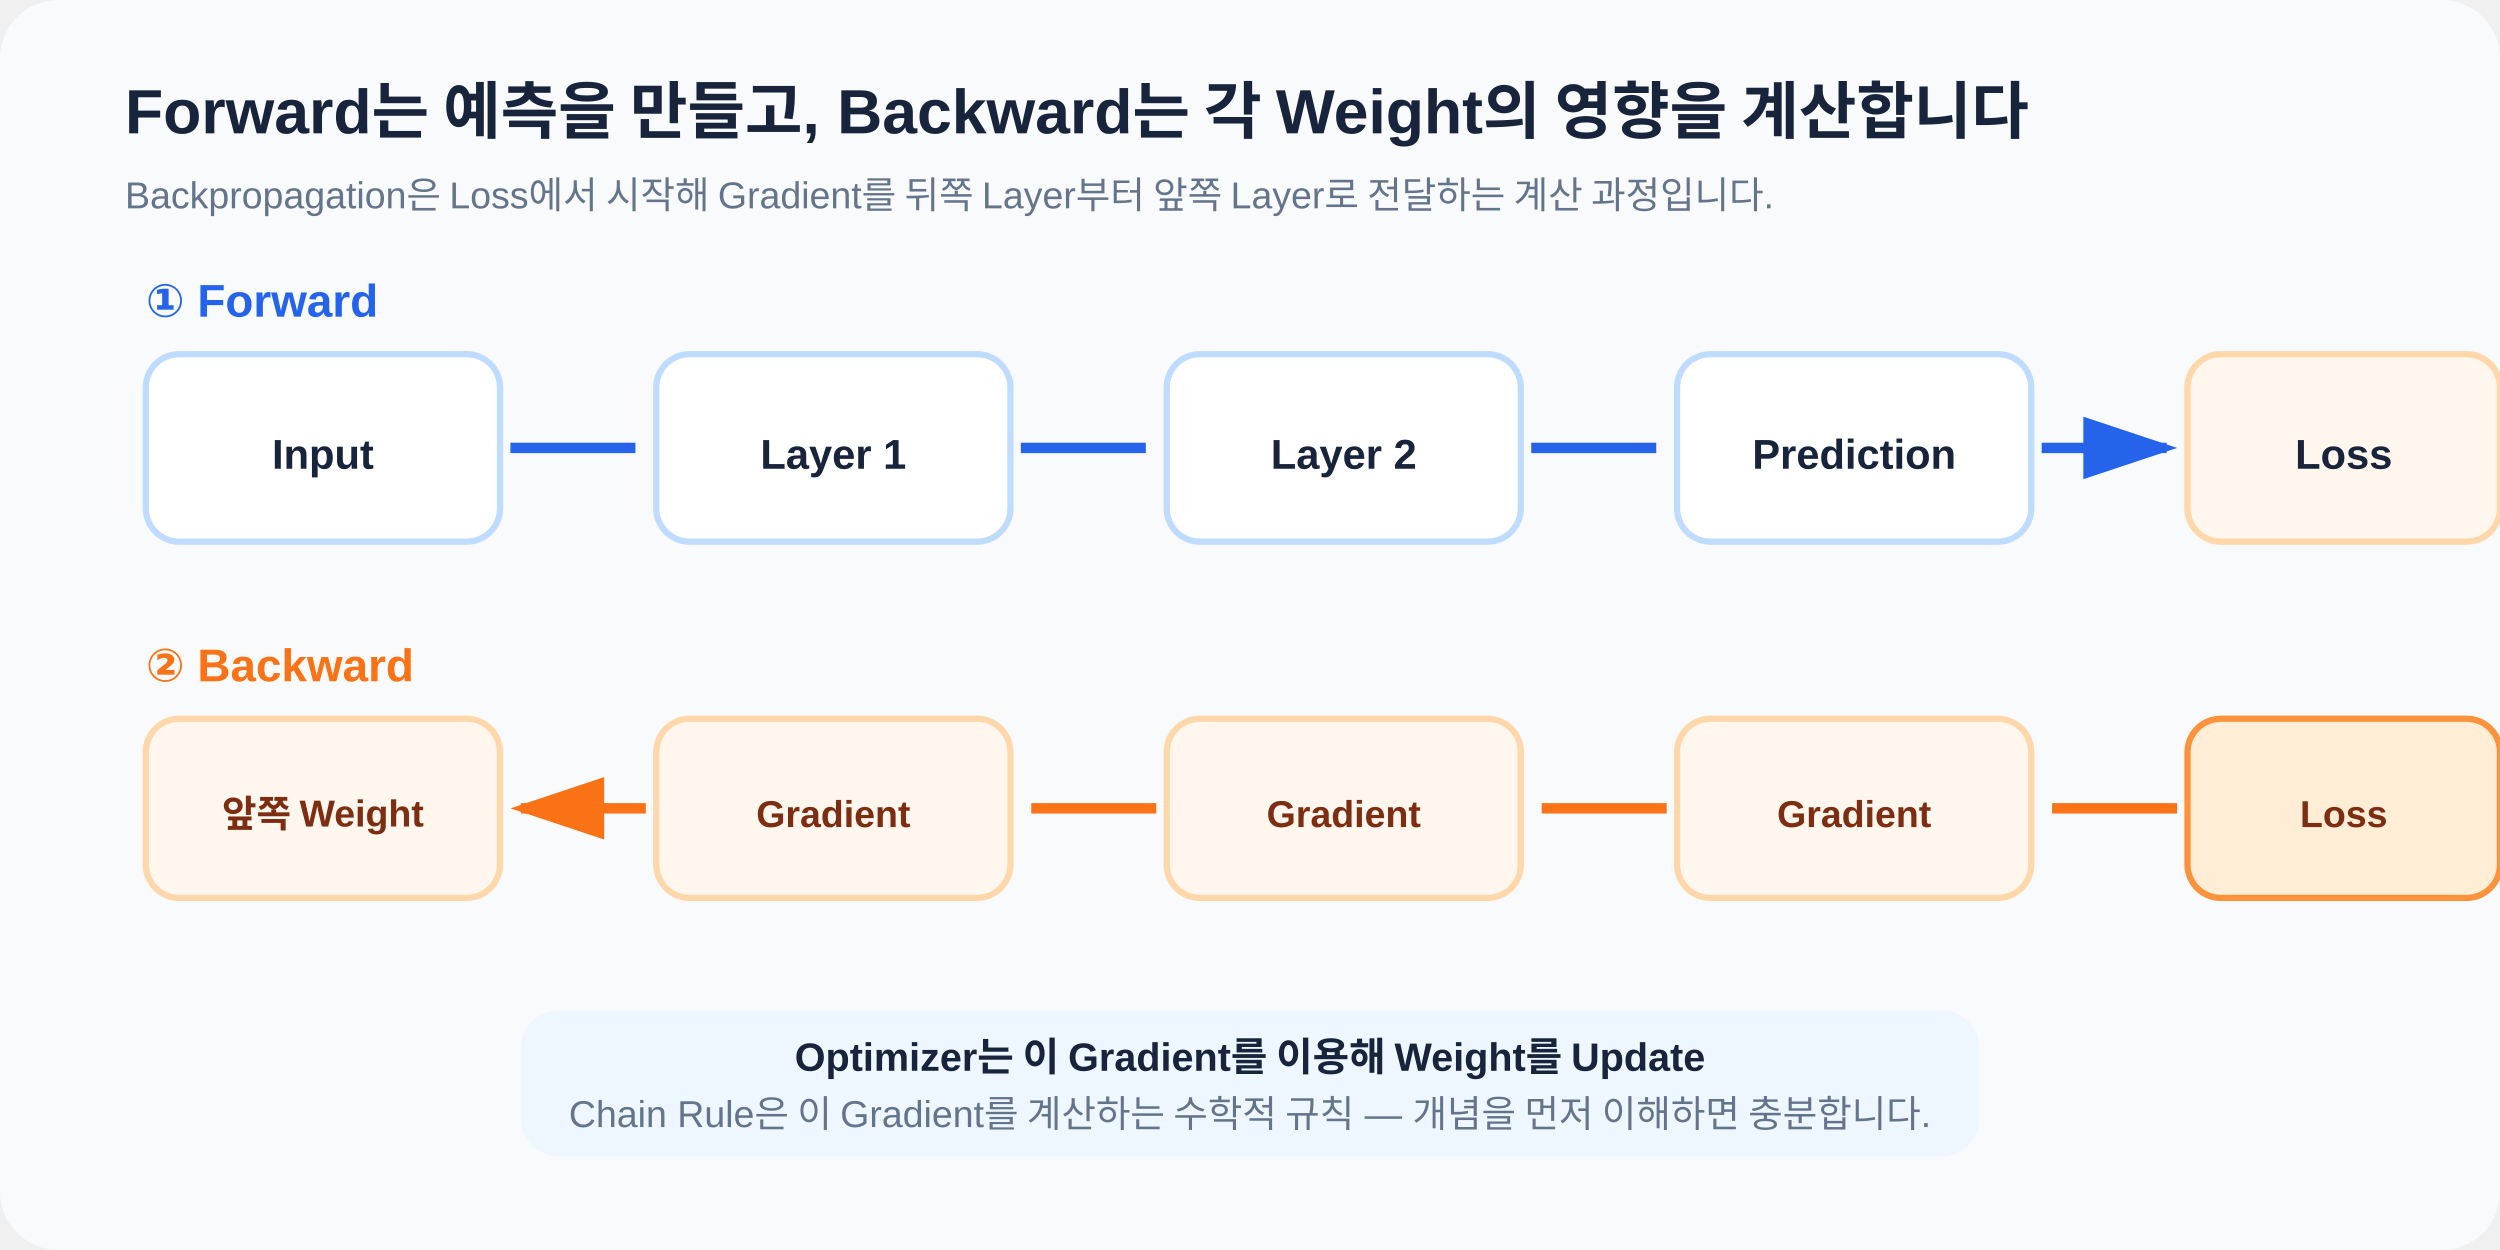
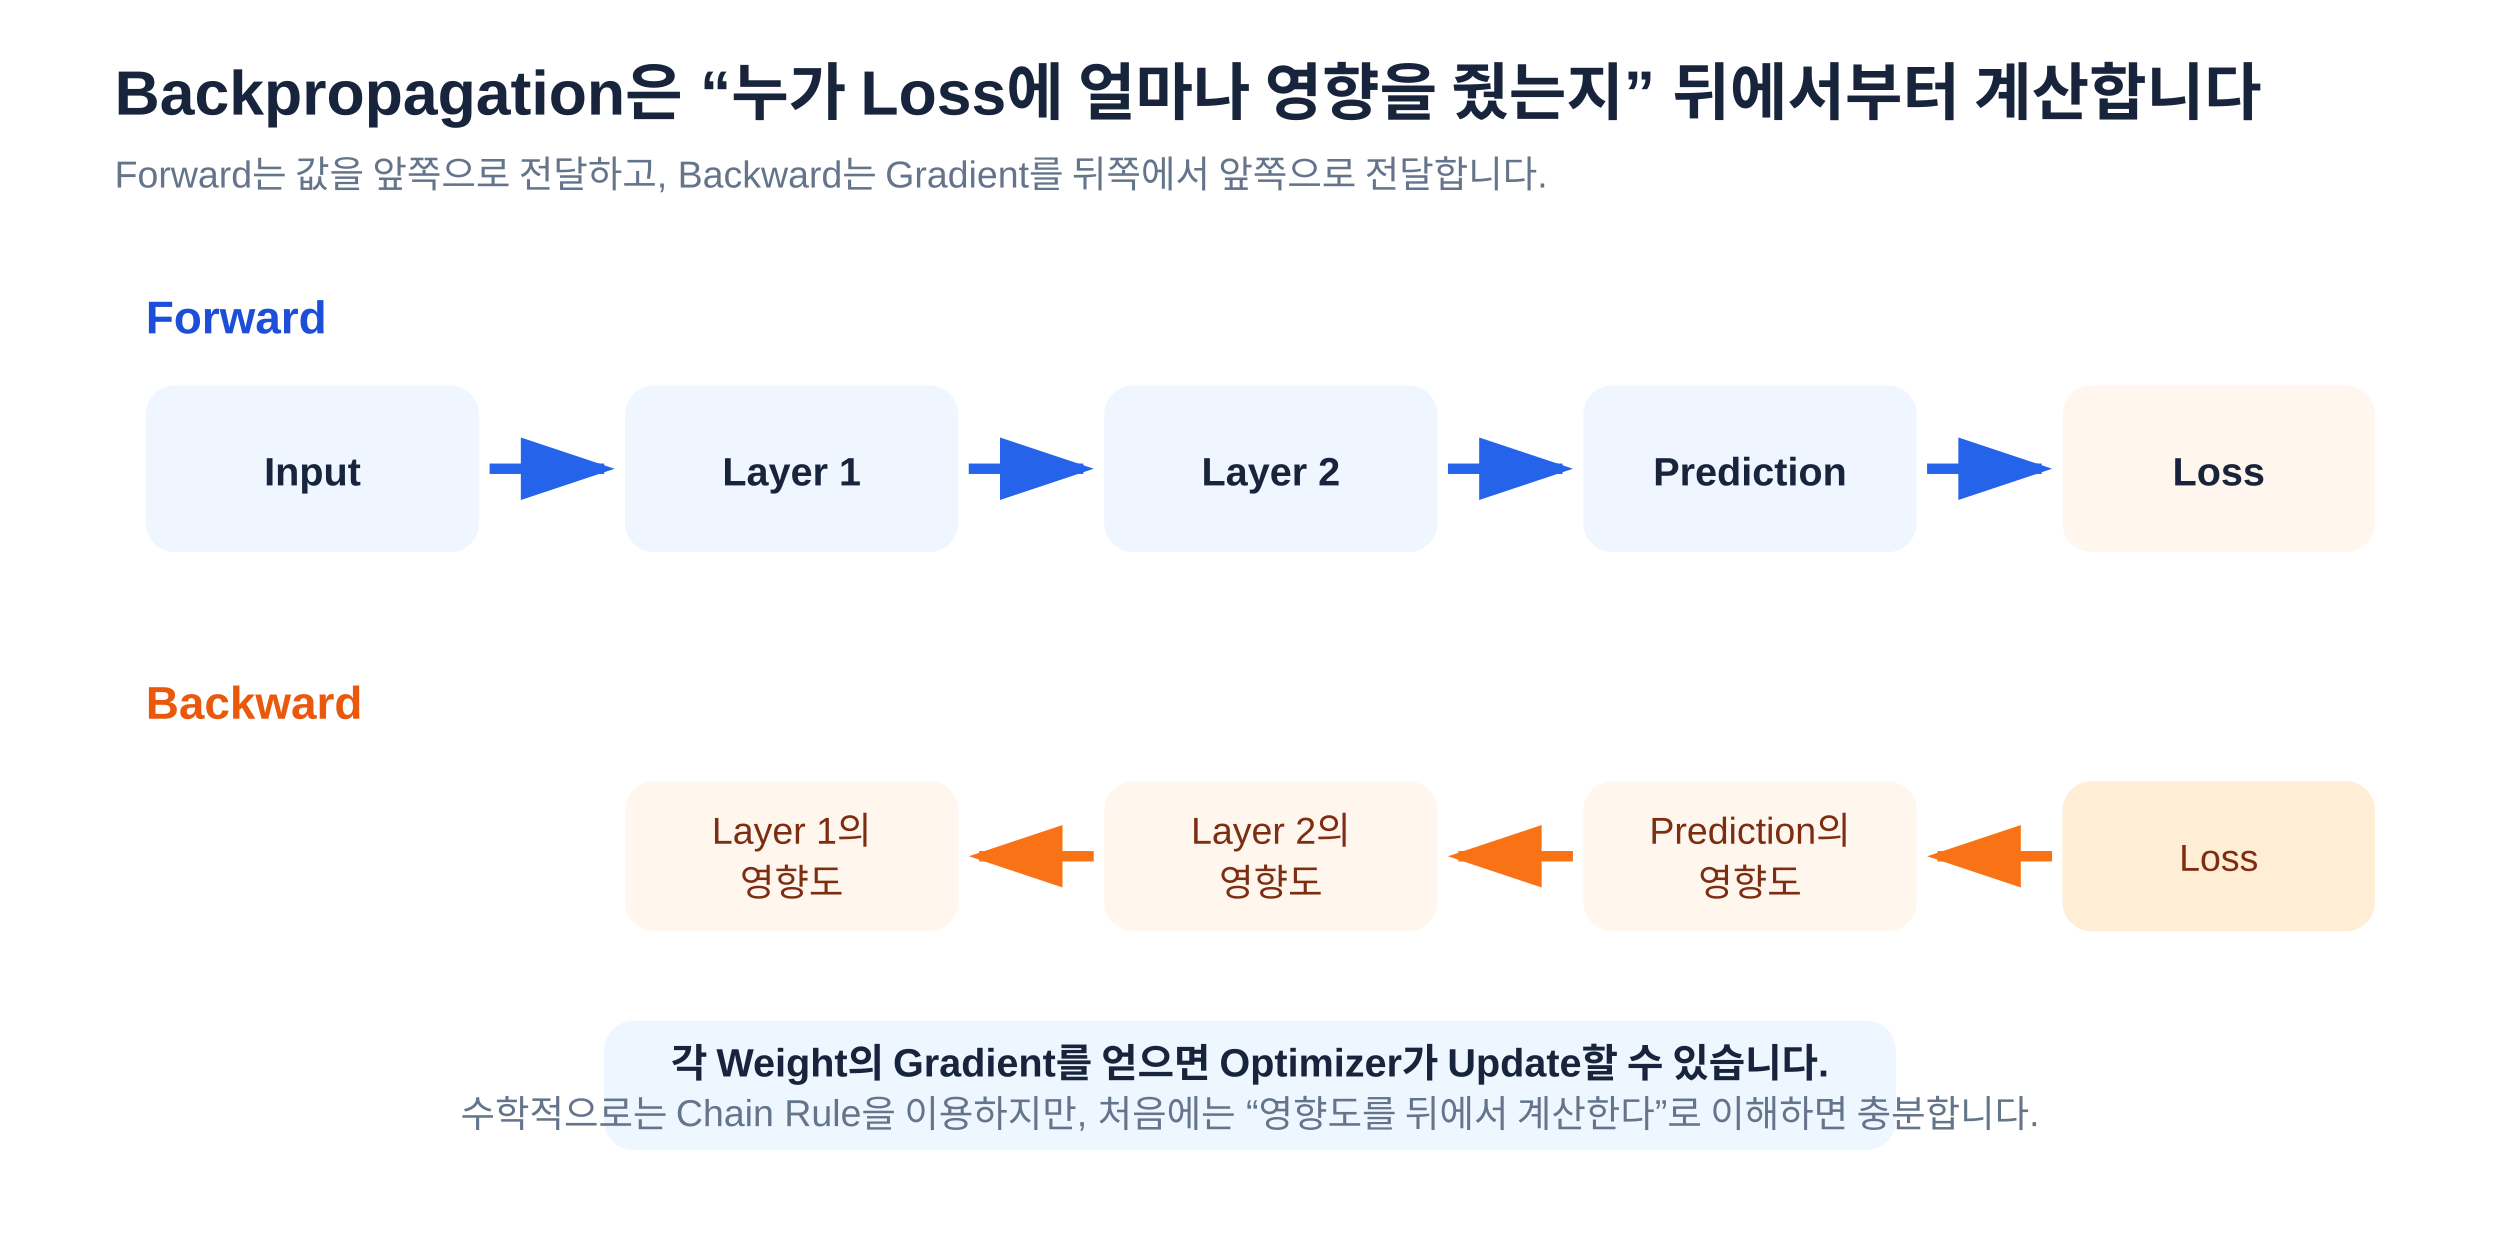
- <svg xmlns="http://www.w3.org/2000/svg" viewBox="0 0 1200 600" role="img" aria-label="Forward와 Backward 흐름으로 설명한 Backpropagation">
+ <svg xmlns="http://www.w3.org/2000/svg" viewBox="0 0 1200 600">
  <defs>
-     <marker id="blueArrow" markerWidth="10" markerHeight="10" refX="8" refY="3" orient="auto">
+     <marker id="b" markerWidth="10" markerHeight="10" refX="8" refY="3" orient="auto">
      <path d="M0 0L0 6L9 3z" fill="#2563eb" />
    </marker>
-     <marker id="orangeArrow" markerWidth="10" markerHeight="10" refX="8" refY="3" orient="auto">
+     <marker id="o" markerWidth="10" markerHeight="10" refX="8" refY="3" orient="auto">
      <path d="M0 0L0 6L9 3z" fill="#f97316" />
    </marker>
  </defs>
-   <rect width="1200" height="600" rx="28" fill="#f8fafc" />
-   <text x="60" y="64" font-family="Arial, Noto Sans KR, sans-serif" font-size="30" font-weight="700" fill="#17243b">Forward는 예측을 만들고, Backward는 각 Weight의 영향을 계산합니다</text>
-   <text x="60" y="100" font-family="Arial, Noto Sans KR, sans-serif" font-size="18" fill="#64748b">Backpropagation은 Loss에서 시작해 Gradient를 뒤쪽 Layer부터 앞쪽 Layer로 전달하는 계산 과정입니다.</text>
-   <g transform="translate(70 170)">
-     <text x="0" y="-18" font-family="Arial, Noto Sans KR, sans-serif" font-size="22" font-weight="700" fill="#2563eb">① Forward</text>
-     <g font-family="Arial, Noto Sans KR, sans-serif" font-size="20" font-weight="700" fill="#17243b" text-anchor="middle">
-       <rect x="0" y="0" width="170" height="90" rx="16" fill="#fff" stroke="#bfdbfe" stroke-width="3" />
-       <text x="85" y="55">Input</text>
-       <rect x="245" y="0" width="170" height="90" rx="16" fill="#fff" stroke="#bfdbfe" stroke-width="3" />
-       <text x="330" y="55">Layer 1</text>
-       <rect x="490" y="0" width="170" height="90" rx="16" fill="#fff" stroke="#bfdbfe" stroke-width="3" />
-       <text x="575" y="55">Layer 2</text>
-       <rect x="735" y="0" width="170" height="90" rx="16" fill="#fff" stroke="#bfdbfe" stroke-width="3" />
-       <text x="820" y="55">Prediction</text>
-       <rect x="980" y="0" width="150" height="90" rx="16" fill="#fff7ed" stroke="#fed7aa" stroke-width="3" />
-       <text x="1055" y="55">Loss</text>
+   <rect width="1200" height="600" fill="#fff" />
+   <text x="55" y="55" font-family="Arial,sans-serif" font-size="30" font-weight="700" fill="#17243b">Backpropagation은 “누가 Loss에 얼마나 영향을 줬는지” 뒤에서부터 계산합니다</text>
+   <text x="55" y="90" font-family="Arial,sans-serif" font-size="18" fill="#64748b">Forward는 값을 앞쪽으로 전달하고, Backward는 Gradient를 뒤쪽에서 앞쪽으로 전달합니다.</text>
+   <g font-family="Arial,sans-serif">
+     <text x="70" y="160" font-size="22" font-weight="700" fill="#1d4ed8">Forward</text>
+     <g text-anchor="middle" font-size="19" font-weight="700" fill="#17243b">
+       <rect x="70" y="185" width="160" height="80" rx="14" fill="#eff6ff" />
+       <text x="150" y="233">Input</text>
+       <rect x="300" y="185" width="160" height="80" rx="14" fill="#eff6ff" />
+       <text x="380" y="233">Layer 1</text>
+       <rect x="530" y="185" width="160" height="80" rx="14" fill="#eff6ff" />
+       <text x="610" y="233">Layer 2</text>
+       <rect x="760" y="185" width="160" height="80" rx="14" fill="#eff6ff" />
+       <text x="840" y="233">Prediction</text>
+       <rect x="990" y="185" width="150" height="80" rx="14" fill="#fff7ed" />
+       <text x="1065" y="233">Loss</text>
    </g>
-     <path d="M175 45H235M420 45H480M665 45H725M910 45H970" stroke="#2563eb" stroke-width="5" marker-end="url(#blueArrow)" />
+     <g stroke="#2563eb" stroke-width="5" marker-end="url(#b)">
+       <path d="M235 225H290" />
+       <path d="M465 225H520" />
+       <path d="M695 225H750" />
+       <path d="M925 225H980" />
+     </g>
+     <text x="70" y="345" font-size="22" font-weight="700" fill="#ea580c">Backward</text>
+     <g text-anchor="middle" font-size="18" fill="#7c2d12">
+       <rect x="300" y="375" width="160" height="72" rx="14" fill="#fff7ed" />
+       <text x="380" y="405">Layer 1의</text>
+       <text x="380" y="430">영향도</text>
+       <rect x="530" y="375" width="160" height="72" rx="14" fill="#fff7ed" />
+       <text x="610" y="405">Layer 2의</text>
+       <text x="610" y="430">영향도</text>
+       <rect x="760" y="375" width="160" height="72" rx="14" fill="#fff7ed" />
+       <text x="840" y="405">Prediction의</text>
+       <text x="840" y="430">영향도</text>
+       <rect x="990" y="375" width="150" height="72" rx="14" fill="#ffedd5" />
+       <text x="1065" y="418">Loss</text>
+     </g>
+     <g stroke="#f97316" stroke-width="5" marker-end="url(#o)">
+       <path d="M985 411H930" />
+       <path d="M755 411H700" />
+       <path d="M525 411H470" />
+     </g>
+     <rect x="290" y="490" width="620" height="62" rx="14" fill="#eef6ff" />
+     <text x="600" y="517" text-anchor="middle" font-size="19" font-weight="700" fill="#17243b">각 Weight의 Gradient를 얻으면 Optimizer가 Update할 수 있습니다.</text>
+     <text x="600" y="541" text-anchor="middle" font-size="18" fill="#64748b">수학적으로는 Chain Rule을 이용하지만, 처음에는 “영향도를 뒤에서 계산한다”로 이해하면 충분합니다.</text>
  </g>
-   <g transform="translate(70 345)">
-     <text x="0" y="-18" font-family="Arial, Noto Sans KR, sans-serif" font-size="22" font-weight="700" fill="#f97316">② Backward</text>
-     <g font-family="Arial, Noto Sans KR, sans-serif" font-size="18" font-weight="700" fill="#7c2d12" text-anchor="middle">
-       <rect x="0" y="0" width="170" height="86" rx="16" fill="#fff7ed" stroke="#fed7aa" stroke-width="3" />
-       <text x="85" y="52">앞쪽 Weight</text>
-       <rect x="245" y="0" width="170" height="86" rx="16" fill="#fff7ed" stroke="#fed7aa" stroke-width="3" />
-       <text x="330" y="52">Gradient</text>
-       <rect x="490" y="0" width="170" height="86" rx="16" fill="#fff7ed" stroke="#fed7aa" stroke-width="3" />
-       <text x="575" y="52">Gradient</text>
-       <rect x="735" y="0" width="170" height="86" rx="16" fill="#fff7ed" stroke="#fed7aa" stroke-width="3" />
-       <text x="820" y="52">Gradient</text>
-       <rect x="980" y="0" width="150" height="86" rx="16" fill="#ffedd5" stroke="#fb923c" stroke-width="3" />
-       <text x="1055" y="52">Loss</text>
-     </g>
-     <path d="M975 43H915M730 43H670M485 43H425M240 43H180" stroke="#f97316" stroke-width="5" marker-end="url(#orangeArrow)" />
-   </g>
-   <rect x="250" y="485" width="700" height="70" rx="18" fill="#eef6ff" />
-   <text x="600" y="514" text-anchor="middle" font-family="Arial, Noto Sans KR, sans-serif" font-size="19" font-weight="700" fill="#17243b">Optimizer는 이 Gradient를 이용해 Weight를 Update</text>
-   <text x="600" y="541" text-anchor="middle" font-family="Arial, Noto Sans KR, sans-serif" font-size="18" fill="#64748b">Chain Rule은 이 Gradient를 계산하는 수학적 규칙 — 개념을 먼저 이해하면 충분합니다.</text>
</svg>
